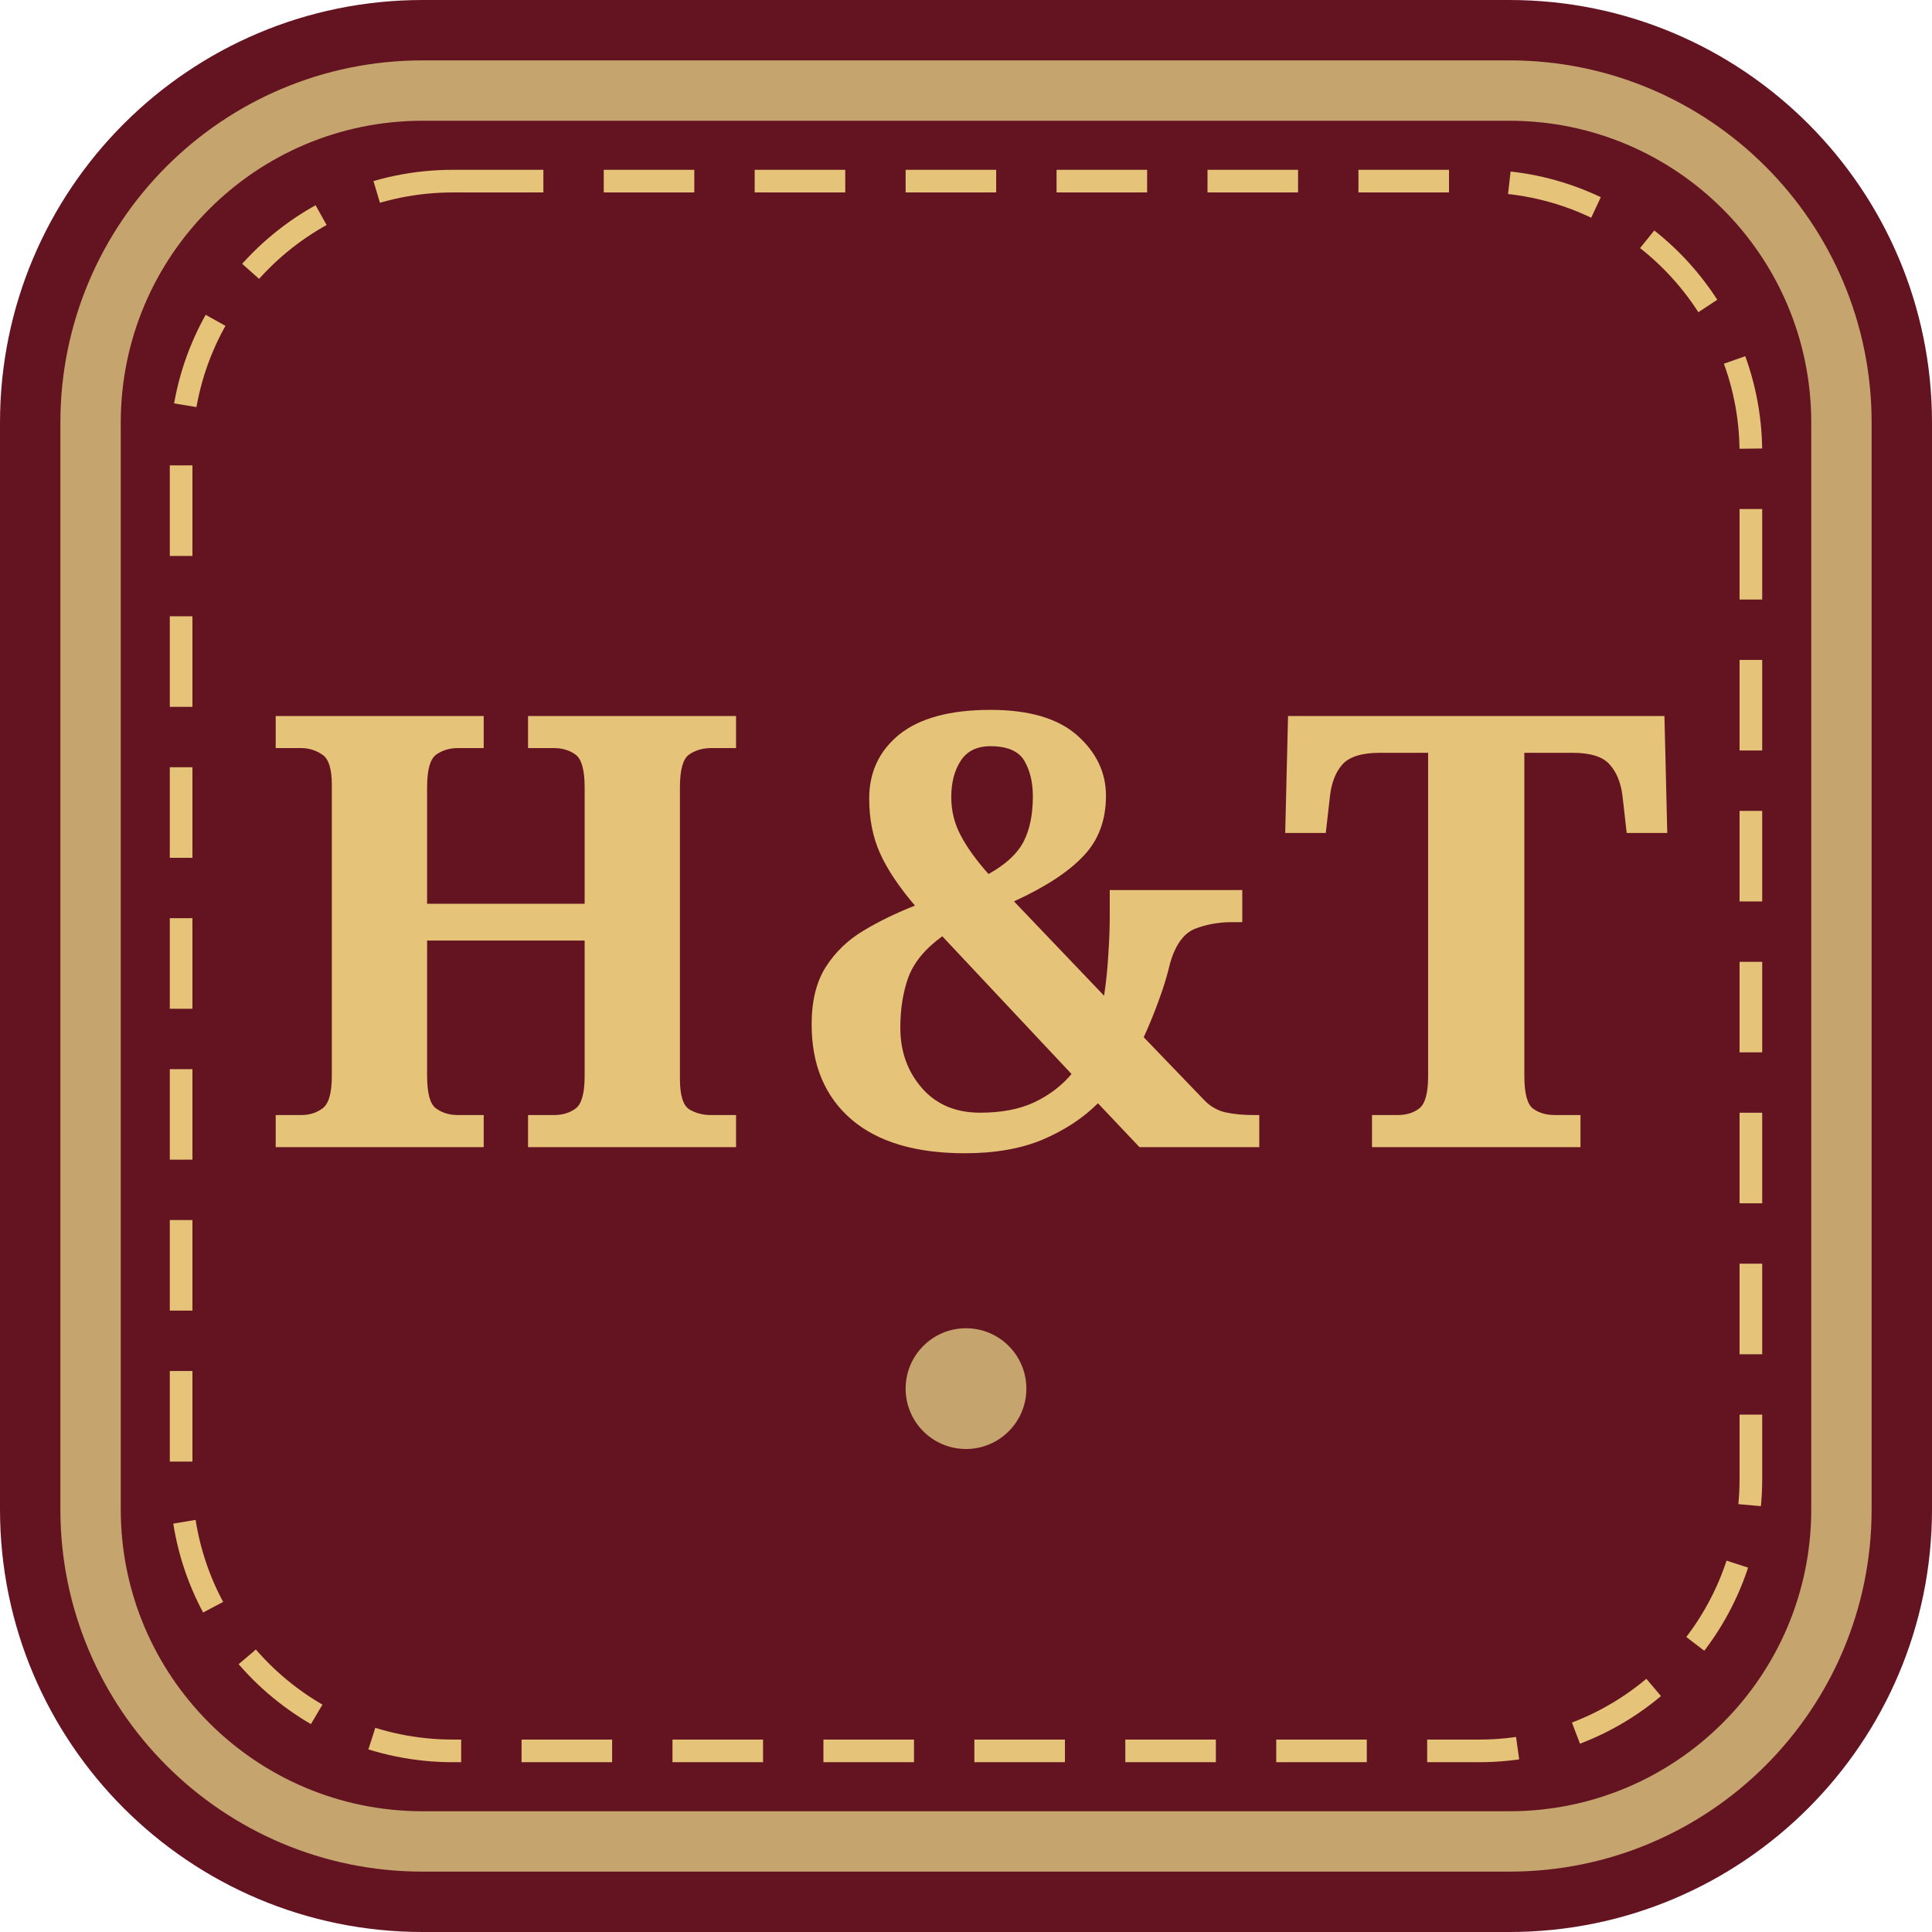
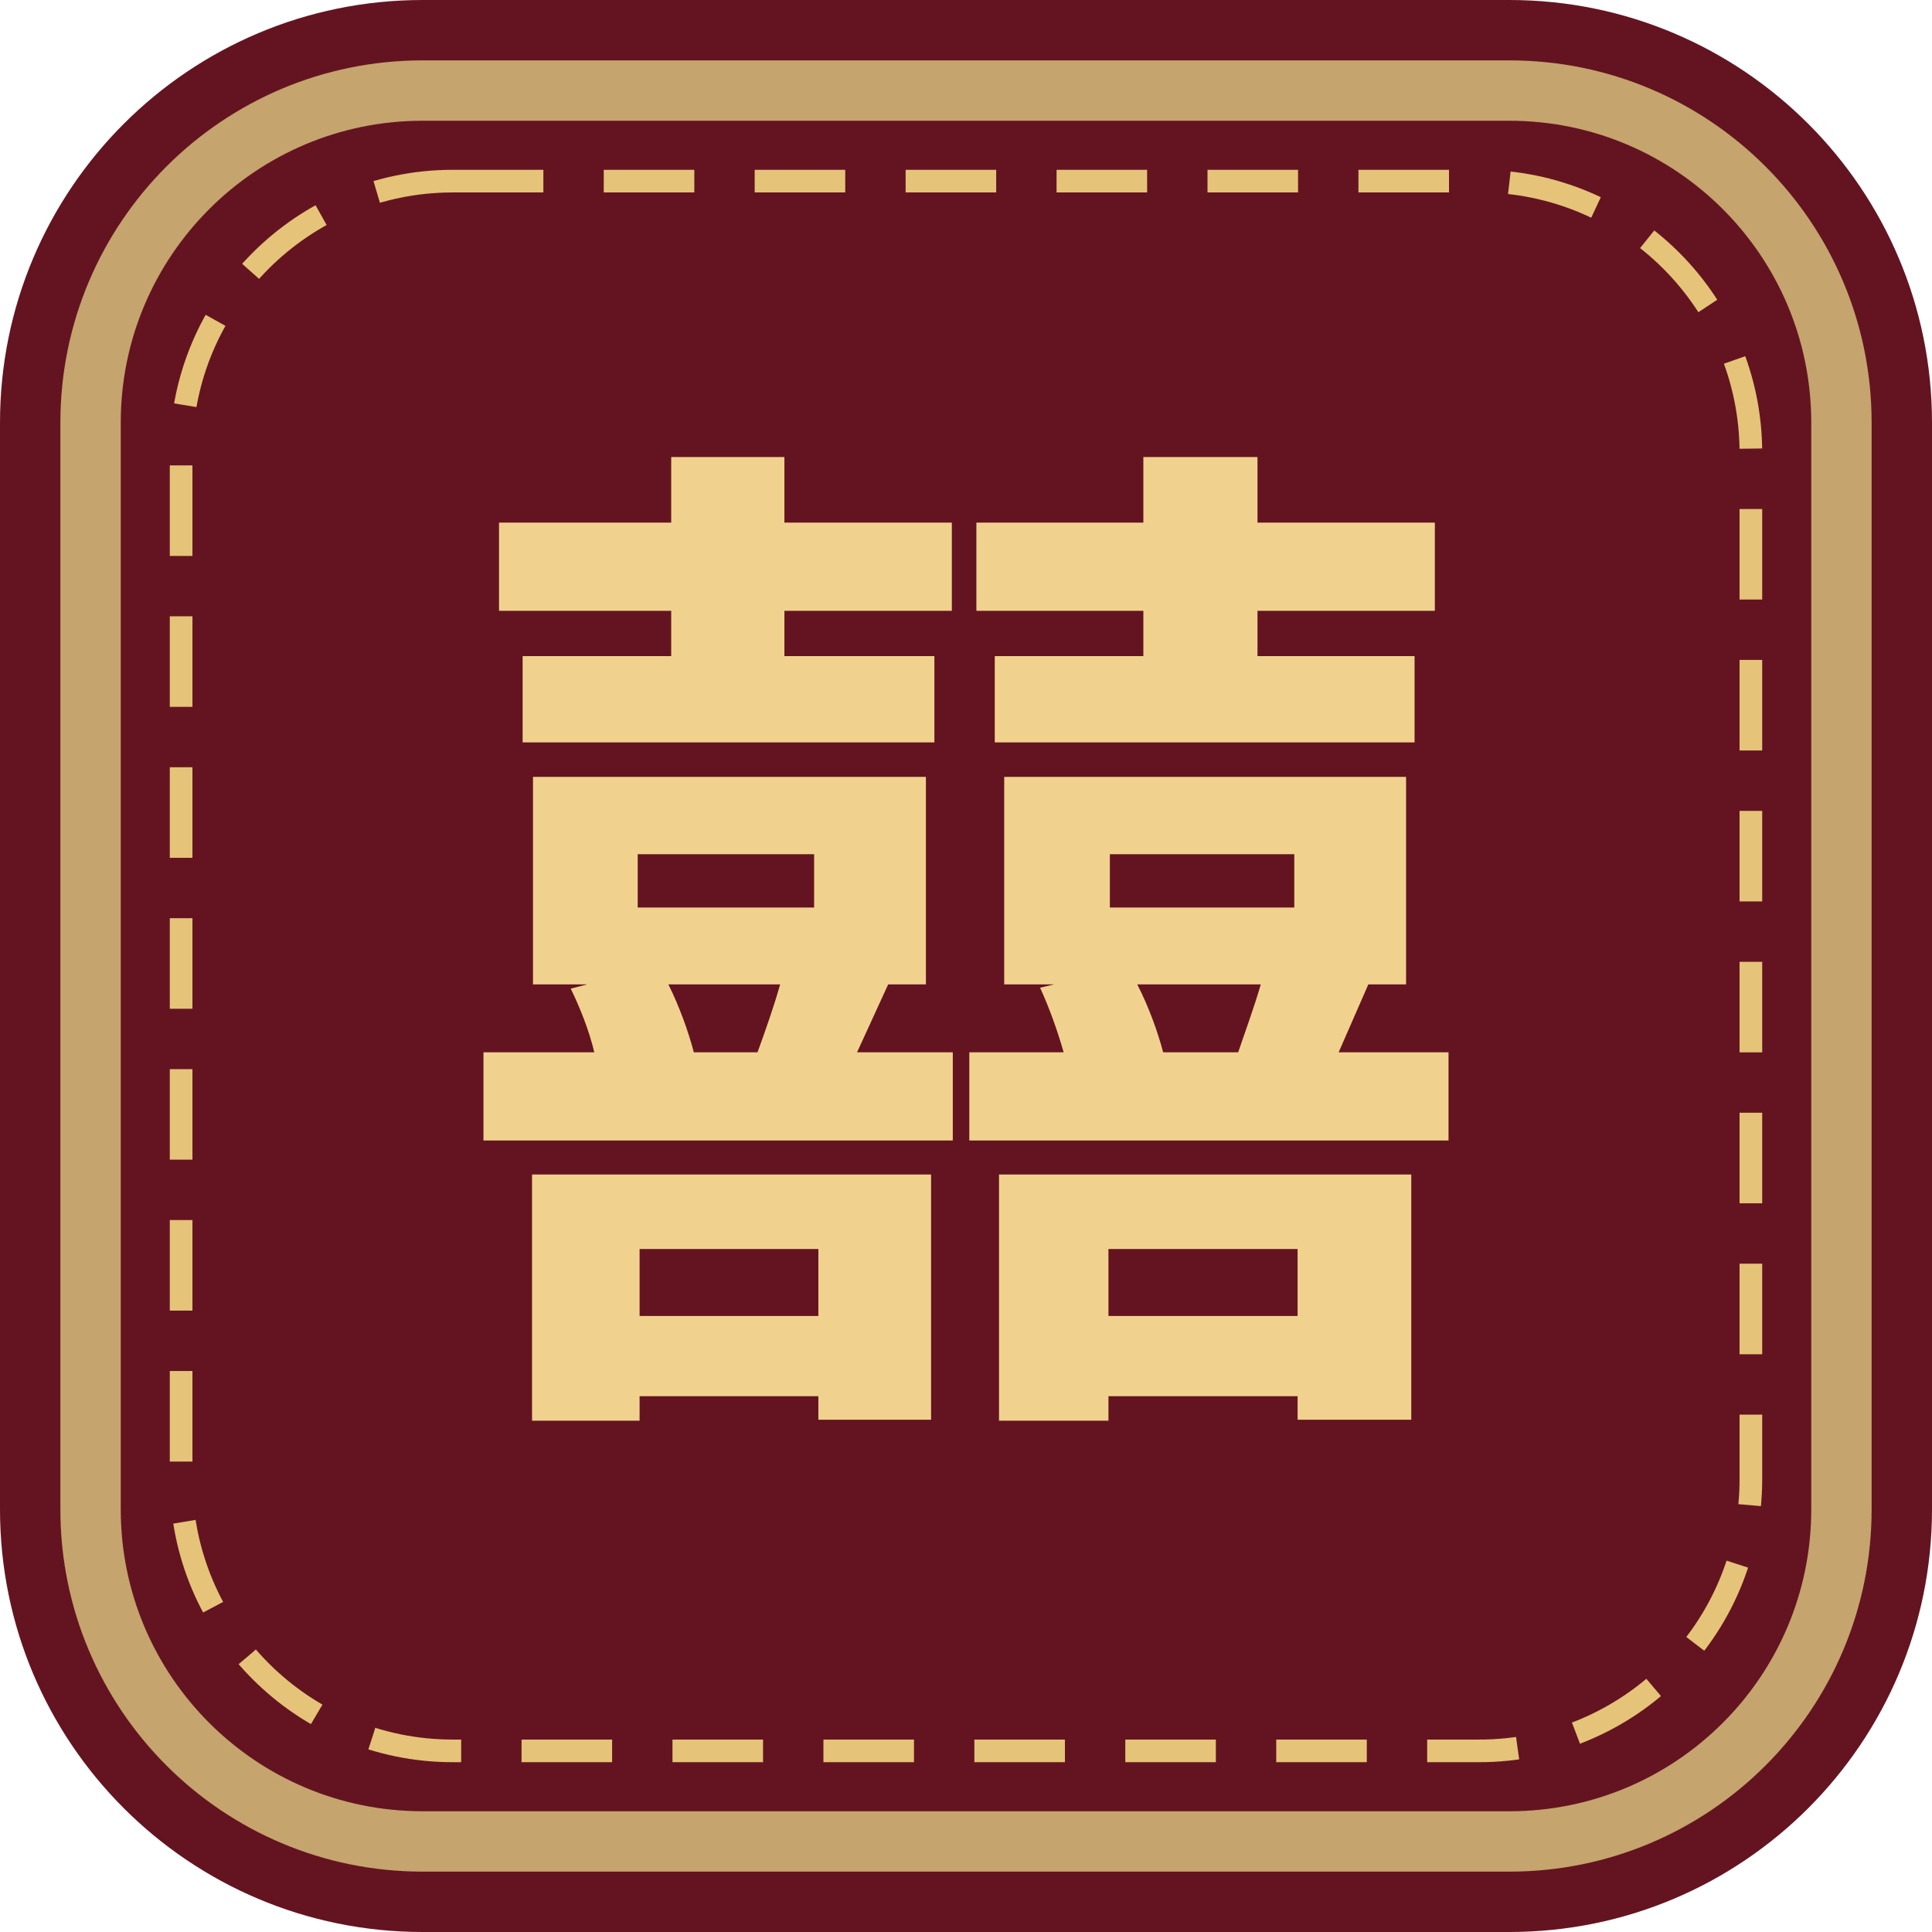
<svg xmlns="http://www.w3.org/2000/svg" viewBox="0 0 64 64" width="64" height="64">
  <rect width="64" height="64" rx="14" fill="#641421" />
  <rect x="3" y="3" width="58" height="58" rx="11" fill="none" stroke="#C5A46D" stroke-width="2" />
  <rect x="6" y="6" width="52" height="52" rx="9" fill="none" stroke="#E5C378" stroke-width="0.75" stroke-dasharray="3 2" />
-   <text x="32" y="38" font-family="'Cinzel', 'Cinzel Decorative', Georgia, serif" font-size="20" font-weight="600" fill="#E5C378" text-anchor="middle" letter-spacing="1">H&amp;T</text>
-   <circle cx="32" cy="46" r="2" fill="#C5A46D" />
+   <text x="32" y="44" font-family="'Noto Serif SC', 'Songti SC', serif" font-size="34" font-weight="bold" fill="#F0D28E" text-anchor="middle">囍</text>
</svg>
